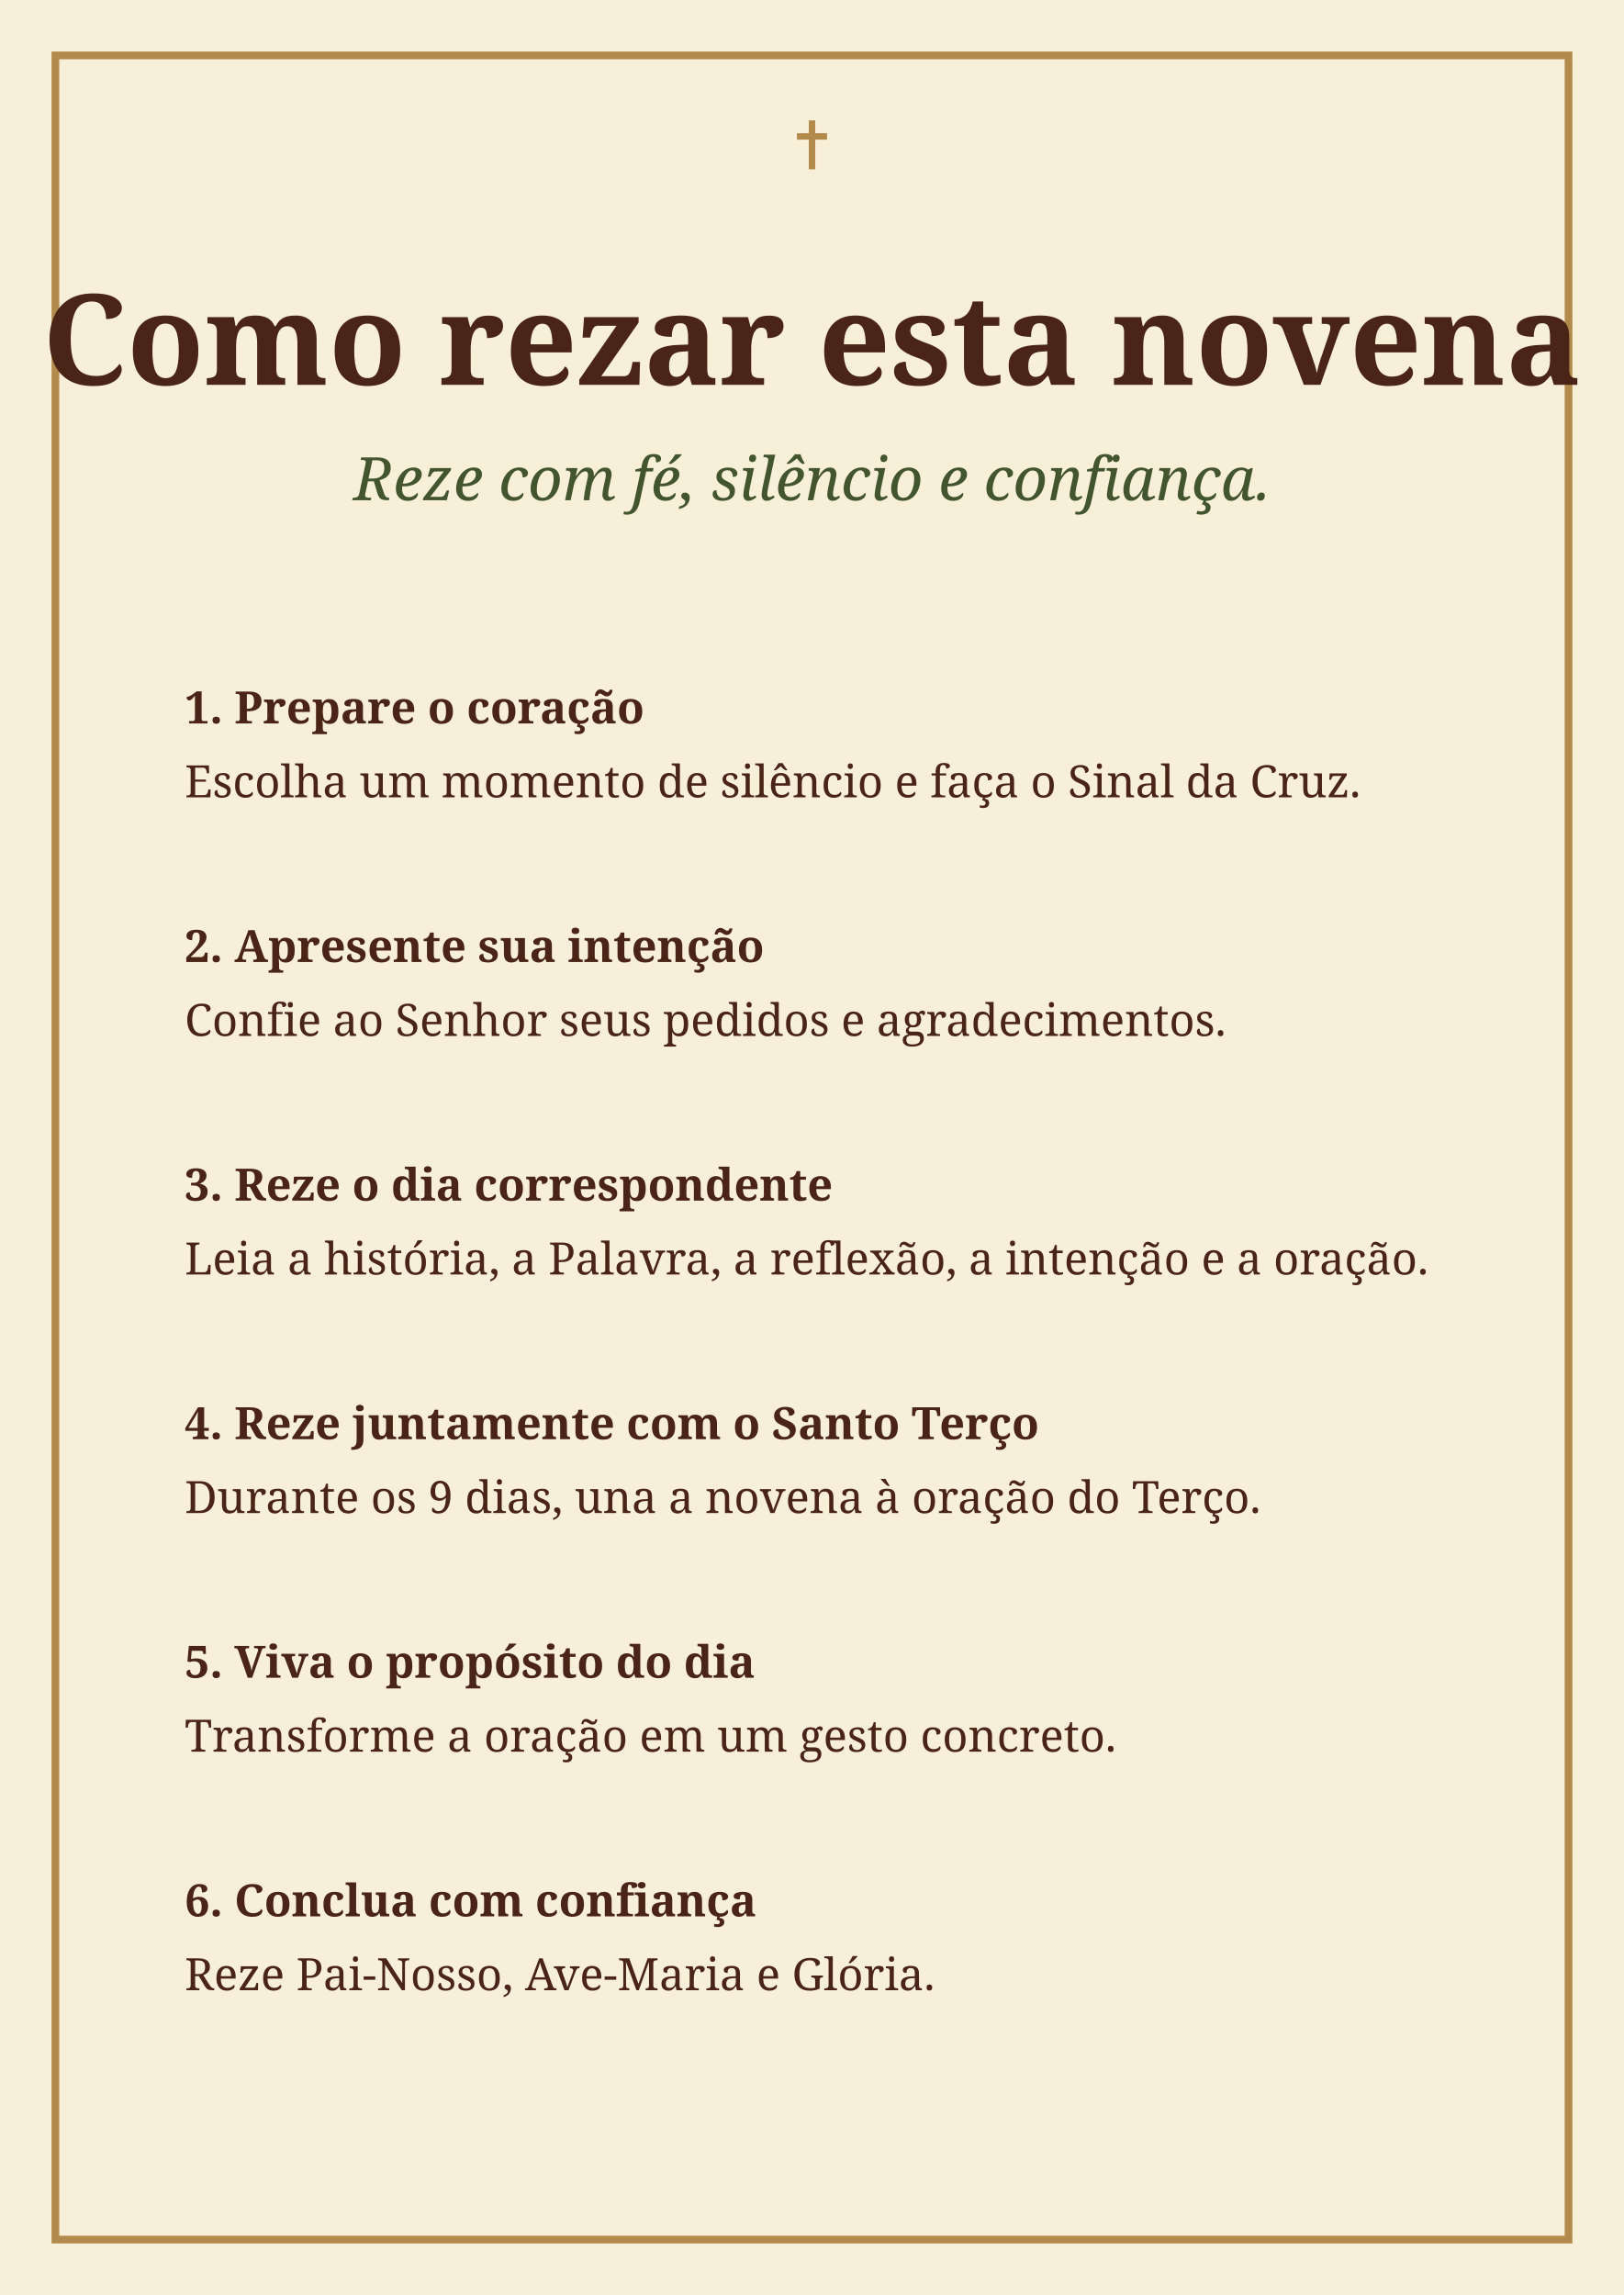
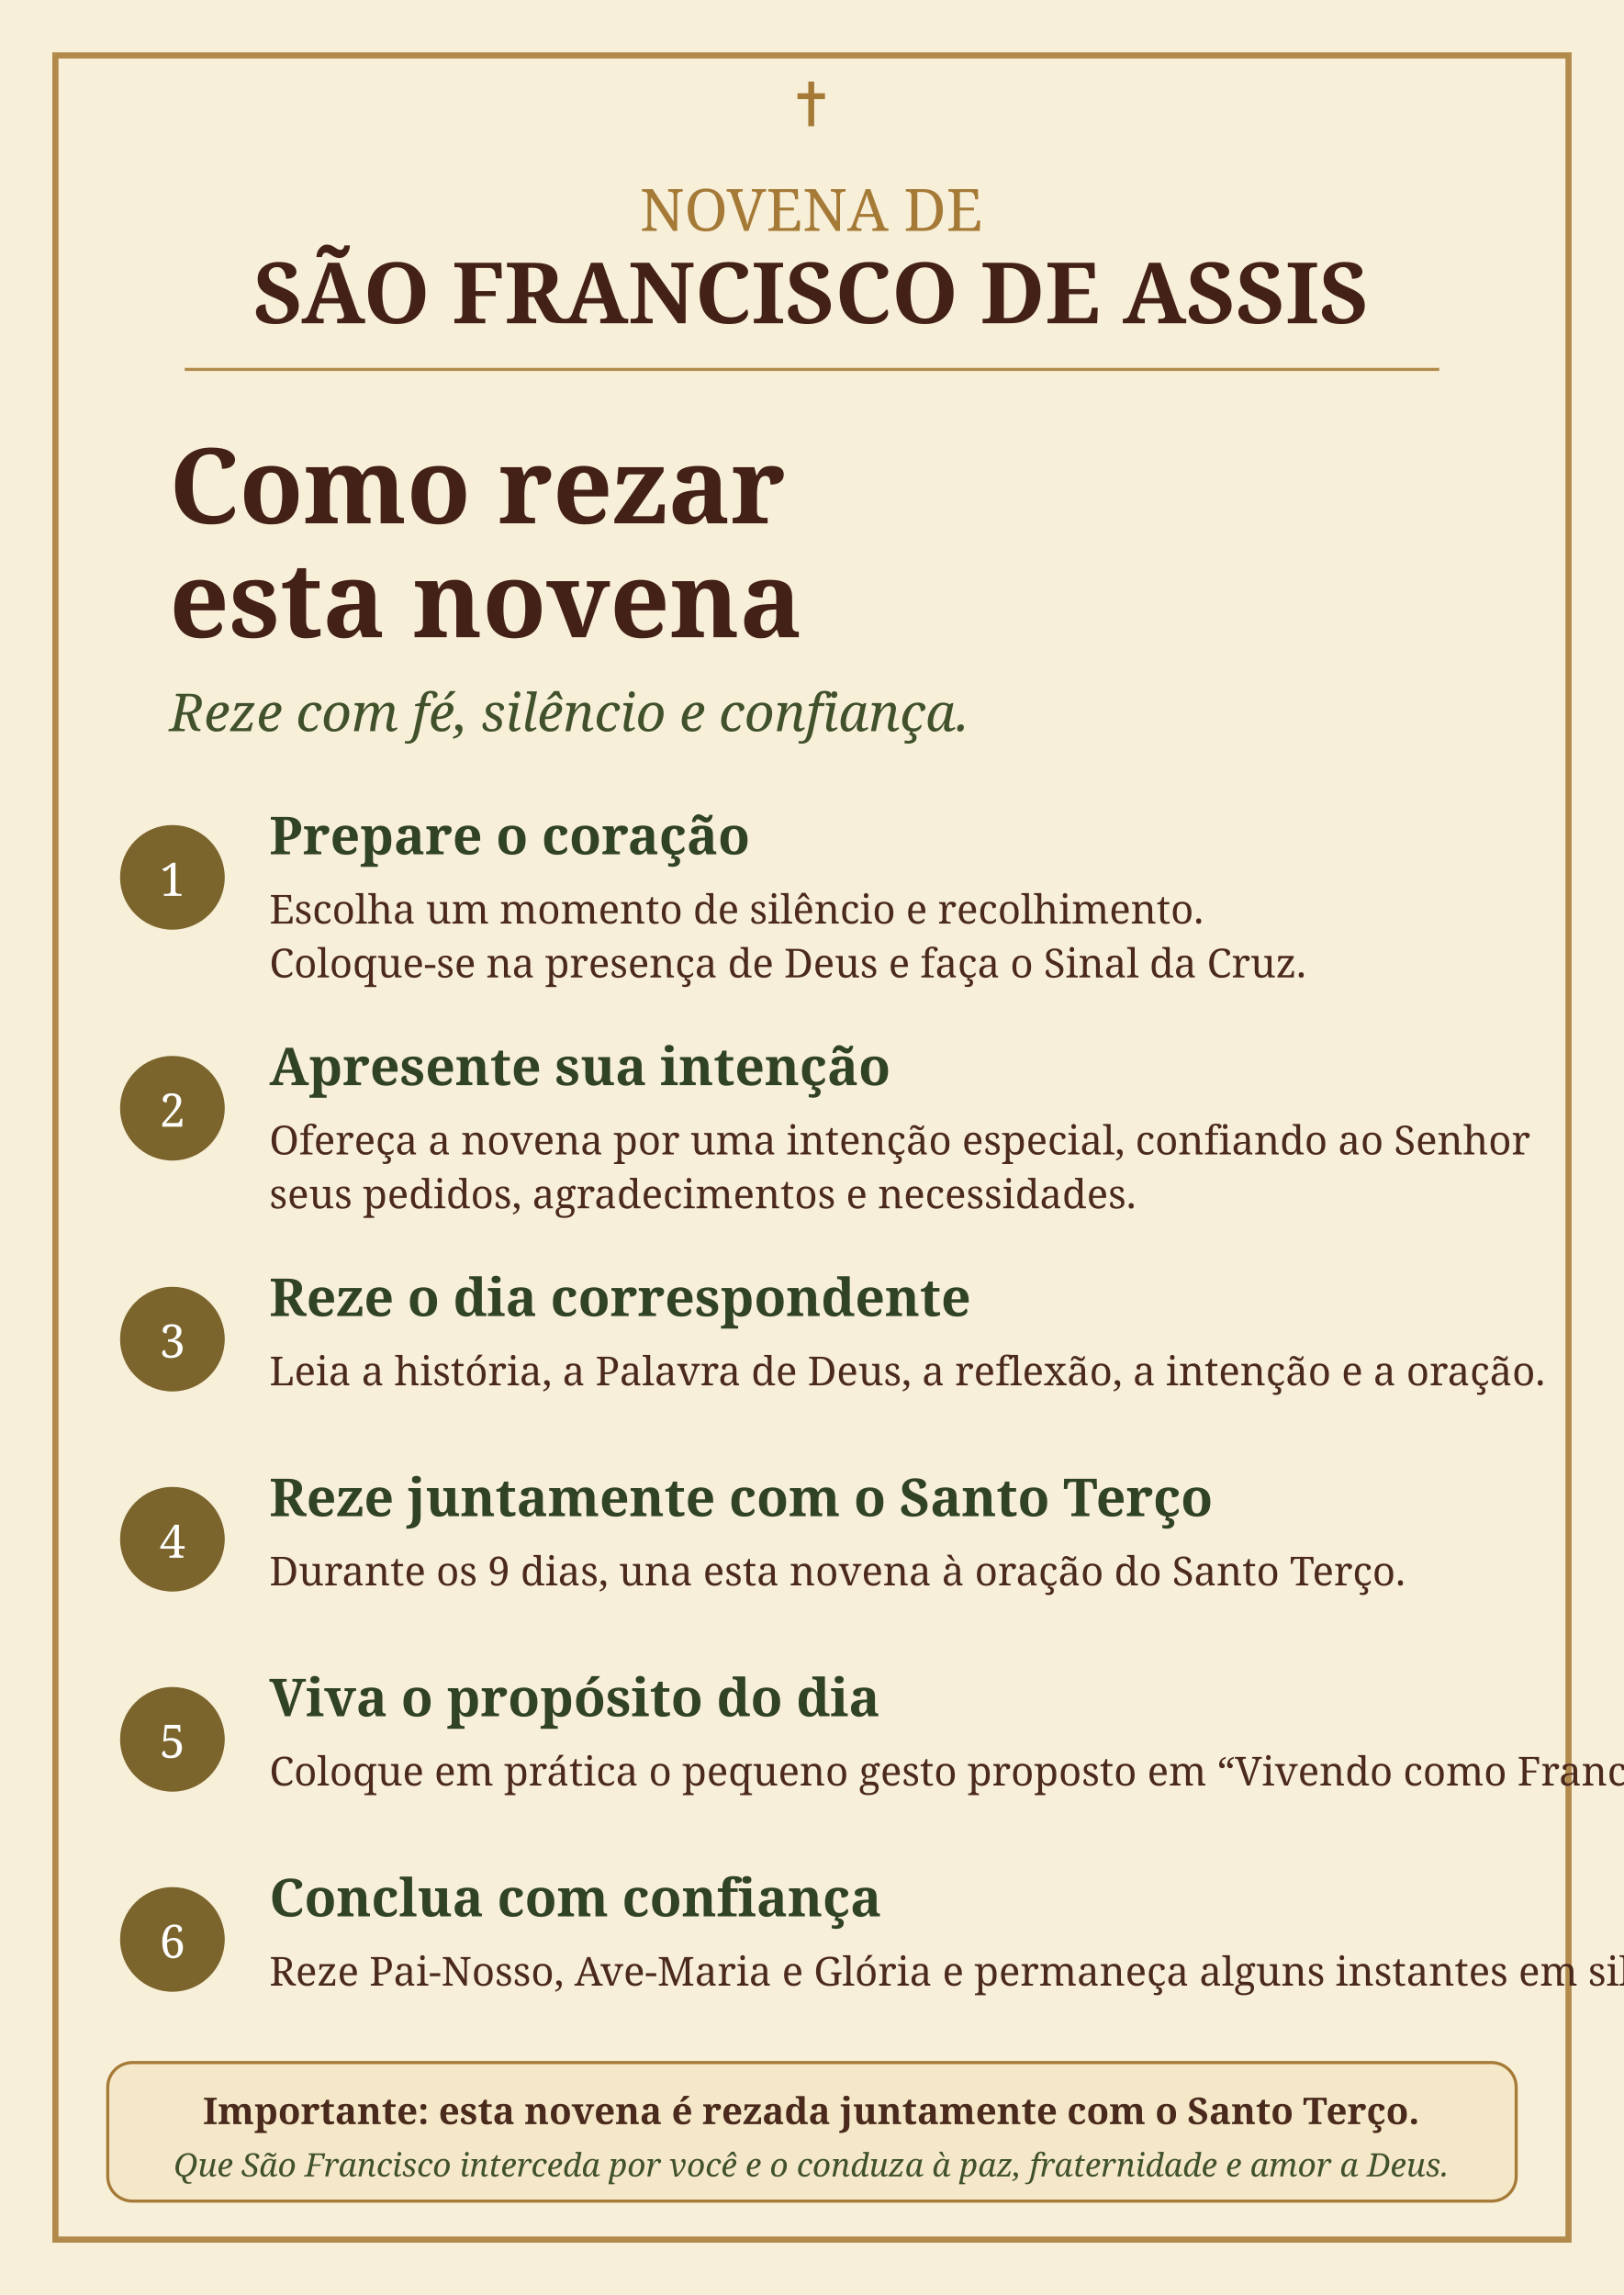
<svg xmlns="http://www.w3.org/2000/svg" width="1055" height="1491" viewBox="0 0 1055 1491">
  <rect width="1055" height="1491" fill="#f8efd9" />
-   <rect x="36" y="36" width="983" height="1419" fill="none" stroke="#b18a4c" stroke-width="5" />
-   <text x="527.5" y="110" text-anchor="middle" font-family="Georgia,serif" font-size="46" fill="#b18a4c">✝</text>
-   <text x="527.5" y="250" text-anchor="middle" font-family="Georgia,serif" font-size="82" font-weight="700" fill="#4a2416">Como rezar esta novena</text>
-   <text x="527.5" y="325" text-anchor="middle" font-family="Georgia,serif" font-size="39" font-style="italic" fill="#42552f">Reze com fé, silêncio e confiança.</text>
-   <g font-family="Georgia,serif" fill="#4a2416" font-size="29">
-     <text x="120" y="470">
-       <tspan font-weight="700">1. Prepare o coração</tspan>
-       <tspan x="120" dy="48">Escolha um momento de silêncio e faça o Sinal da Cruz.</tspan>
-     </text>
-     <text x="120" y="625">
-       <tspan font-weight="700">2. Apresente sua intenção</tspan>
-       <tspan x="120" dy="48">Confie ao Senhor seus pedidos e agradecimentos.</tspan>
-     </text>
-     <text x="120" y="780">
-       <tspan font-weight="700">3. Reze o dia correspondente</tspan>
-       <tspan x="120" dy="48">Leia a história, a Palavra, a reflexão, a intenção e a oração.</tspan>
-     </text>
-     <text x="120" y="935">
-       <tspan font-weight="700">4. Reze juntamente com o Santo Terço</tspan>
-       <tspan x="120" dy="48">Durante os 9 dias, una a novena à oração do Terço.</tspan>
-     </text>
-     <text x="120" y="1090">
-       <tspan font-weight="700">5. Viva o propósito do dia</tspan>
-       <tspan x="120" dy="48">Transforme a oração em um gesto concreto.</tspan>
-     </text>
-     <text x="120" y="1245">
-       <tspan font-weight="700">6. Conclua com confiança</tspan>
-       <tspan x="120" dy="48">Reze Pai-Nosso, Ave-Maria e Glória.</tspan>
-     </text>
+   <rect x="36" y="36" width="983" height="1419" fill="none" stroke="#b18a4c" stroke-width="4" />
+   <text x="527" y="82" text-anchor="middle" font-family="Georgia,serif" font-size="42" fill="#a57a37">✝</text>
+   <text x="527" y="150" text-anchor="middle" font-family="Georgia,serif" font-size="38" fill="#a57a37">NOVENA DE</text>
+   <text x="527" y="210" text-anchor="middle" font-family="Georgia,serif" font-size="55" font-weight="700" fill="#442116">SÃO FRANCISCO DE ASSIS</text>
+   <line x1="120" y1="240" x2="935" y2="240" stroke="#b18a4c" stroke-width="2" />
+   <text x="110" y="340" font-family="Georgia,serif" font-size="68" font-weight="700" fill="#442116">Como rezar</text>
+   <text x="110" y="414" font-family="Georgia,serif" font-size="68" font-weight="700" fill="#442116">esta novena</text>
+   <text x="110" y="475" font-family="Georgia,serif" font-size="34" font-style="italic" fill="#40512c">Reze com fé, silêncio e confiança.</text>
+   <g font-family="Georgia,serif" fill="#4b2a1c">
+     <circle cx="112" cy="570" r="34" fill="#7b652c" />
+     <text x="112" y="582" text-anchor="middle" font-size="30" fill="#fff">1</text>
+     <text x="175" y="555" font-size="34" font-weight="700" fill="#314325">Prepare o coração</text>
+     <text x="175" y="600" font-size="26">Escolha um momento de silêncio e recolhimento.</text>
+     <text x="175" y="635" font-size="26">Coloque-se na presença de Deus e faça o Sinal da Cruz.</text>
+     <circle cx="112" cy="720" r="34" fill="#7b652c" />
+     <text x="112" y="732" text-anchor="middle" font-size="30" fill="#fff">2</text>
+     <text x="175" y="705" font-size="34" font-weight="700" fill="#314325">Apresente sua intenção</text>
+     <text x="175" y="750" font-size="26">Ofereça a novena por uma intenção especial, confiando ao Senhor</text>
+     <text x="175" y="785" font-size="26">seus pedidos, agradecimentos e necessidades.</text>
+     <circle cx="112" cy="870" r="34" fill="#7b652c" />
+     <text x="112" y="882" text-anchor="middle" font-size="30" fill="#fff">3</text>
+     <text x="175" y="855" font-size="34" font-weight="700" fill="#314325">Reze o dia correspondente</text>
+     <text x="175" y="900" font-size="26">Leia a história, a Palavra de Deus, a reflexão, a intenção e a oração.</text>
+     <circle cx="112" cy="1000" r="34" fill="#7b652c" />
+     <text x="112" y="1012" text-anchor="middle" font-size="30" fill="#fff">4</text>
+     <text x="175" y="985" font-size="34" font-weight="700" fill="#314325">Reze juntamente com o Santo Terço</text>
+     <text x="175" y="1030" font-size="26">Durante os 9 dias, una esta novena à oração do Santo Terço.</text>
+     <circle cx="112" cy="1130" r="34" fill="#7b652c" />
+     <text x="112" y="1142" text-anchor="middle" font-size="30" fill="#fff">5</text>
+     <text x="175" y="1115" font-size="34" font-weight="700" fill="#314325">Viva o propósito do dia</text>
+     <text x="175" y="1160" font-size="26">Coloque em prática o pequeno gesto proposto em “Vivendo como Francisco”.</text>
+     <circle cx="112" cy="1260" r="34" fill="#7b652c" />
+     <text x="112" y="1272" text-anchor="middle" font-size="30" fill="#fff">6</text>
+     <text x="175" y="1245" font-size="34" font-weight="700" fill="#314325">Conclua com confiança</text>
+     <text x="175" y="1290" font-size="26">Reze Pai-Nosso, Ave-Maria e Glória e permaneça alguns instantes em silêncio.</text>
  </g>
+   <rect x="70" y="1340" width="915" height="90" rx="16" fill="#f5e8c9" stroke="#a57a37" stroke-width="2" />
+   <text x="527" y="1380" text-anchor="middle" font-family="Georgia,serif" font-size="24" font-weight="700" fill="#4a2a1c">Importante: esta novena é rezada juntamente com o Santo Terço.</text>
+   <text x="527" y="1414" text-anchor="middle" font-family="Georgia,serif" font-size="21" font-style="italic" fill="#40512c">Que São Francisco interceda por você e o conduza à paz, fraternidade e amor a Deus.</text>
</svg>
